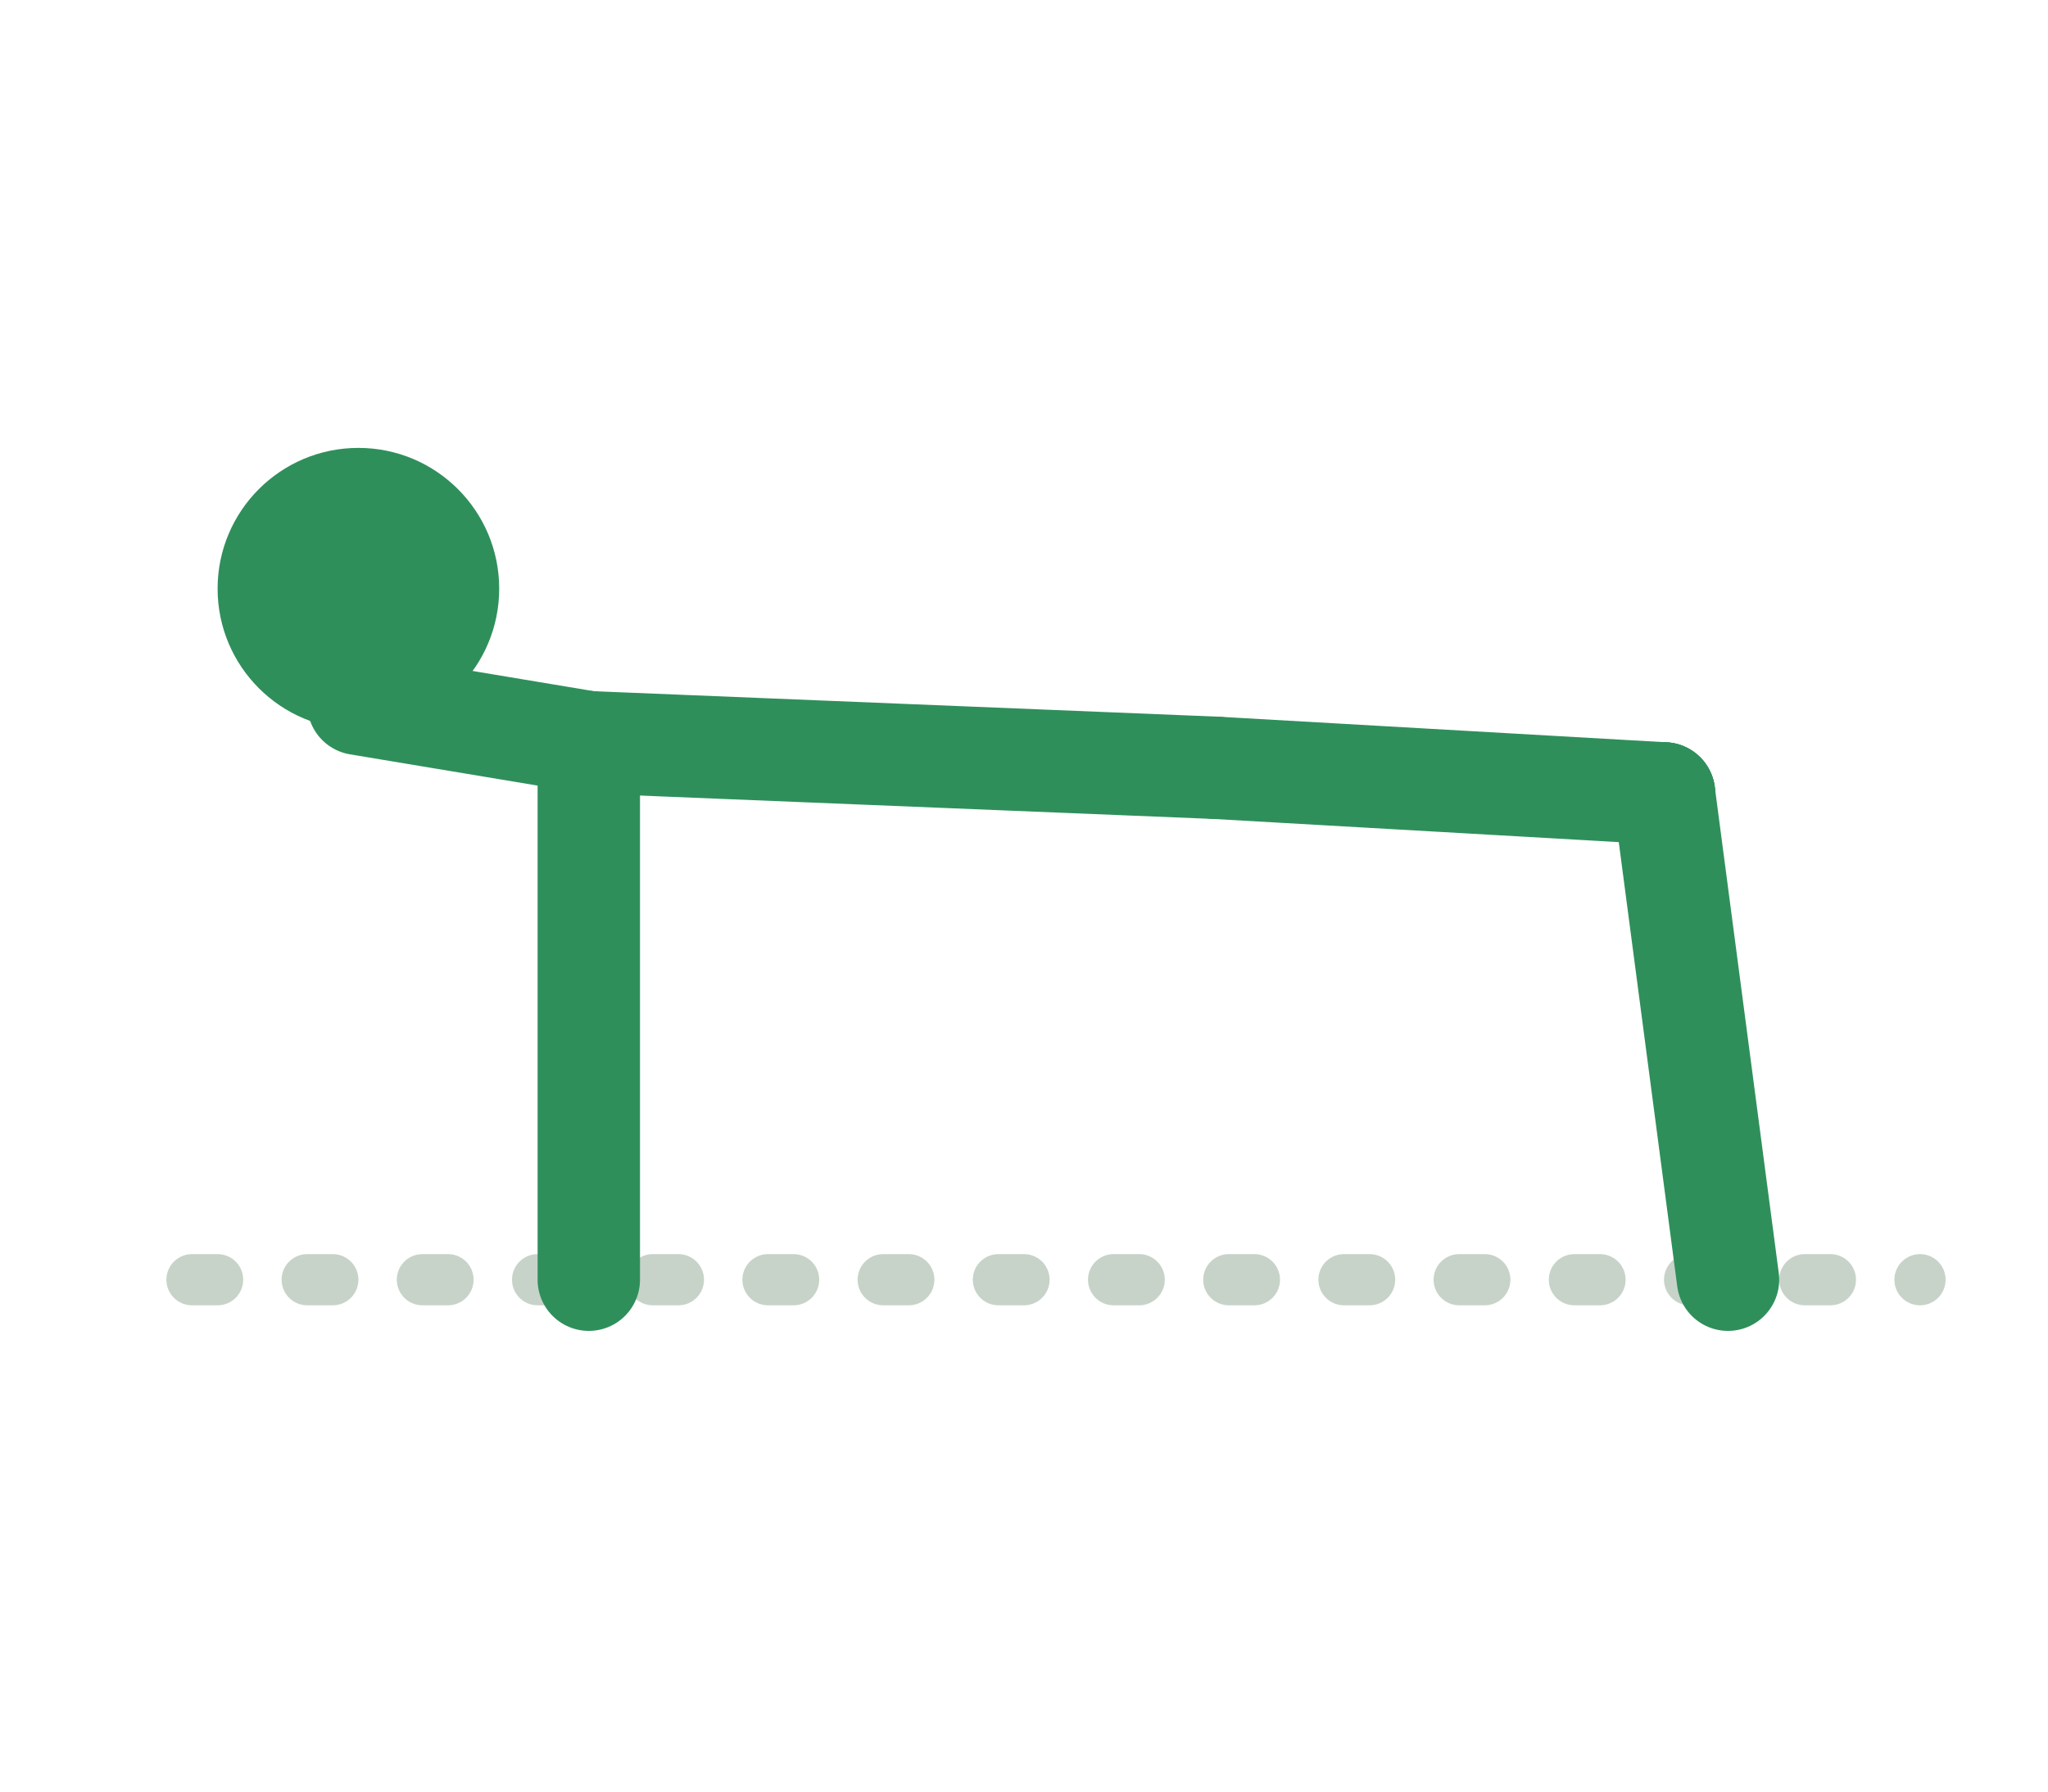
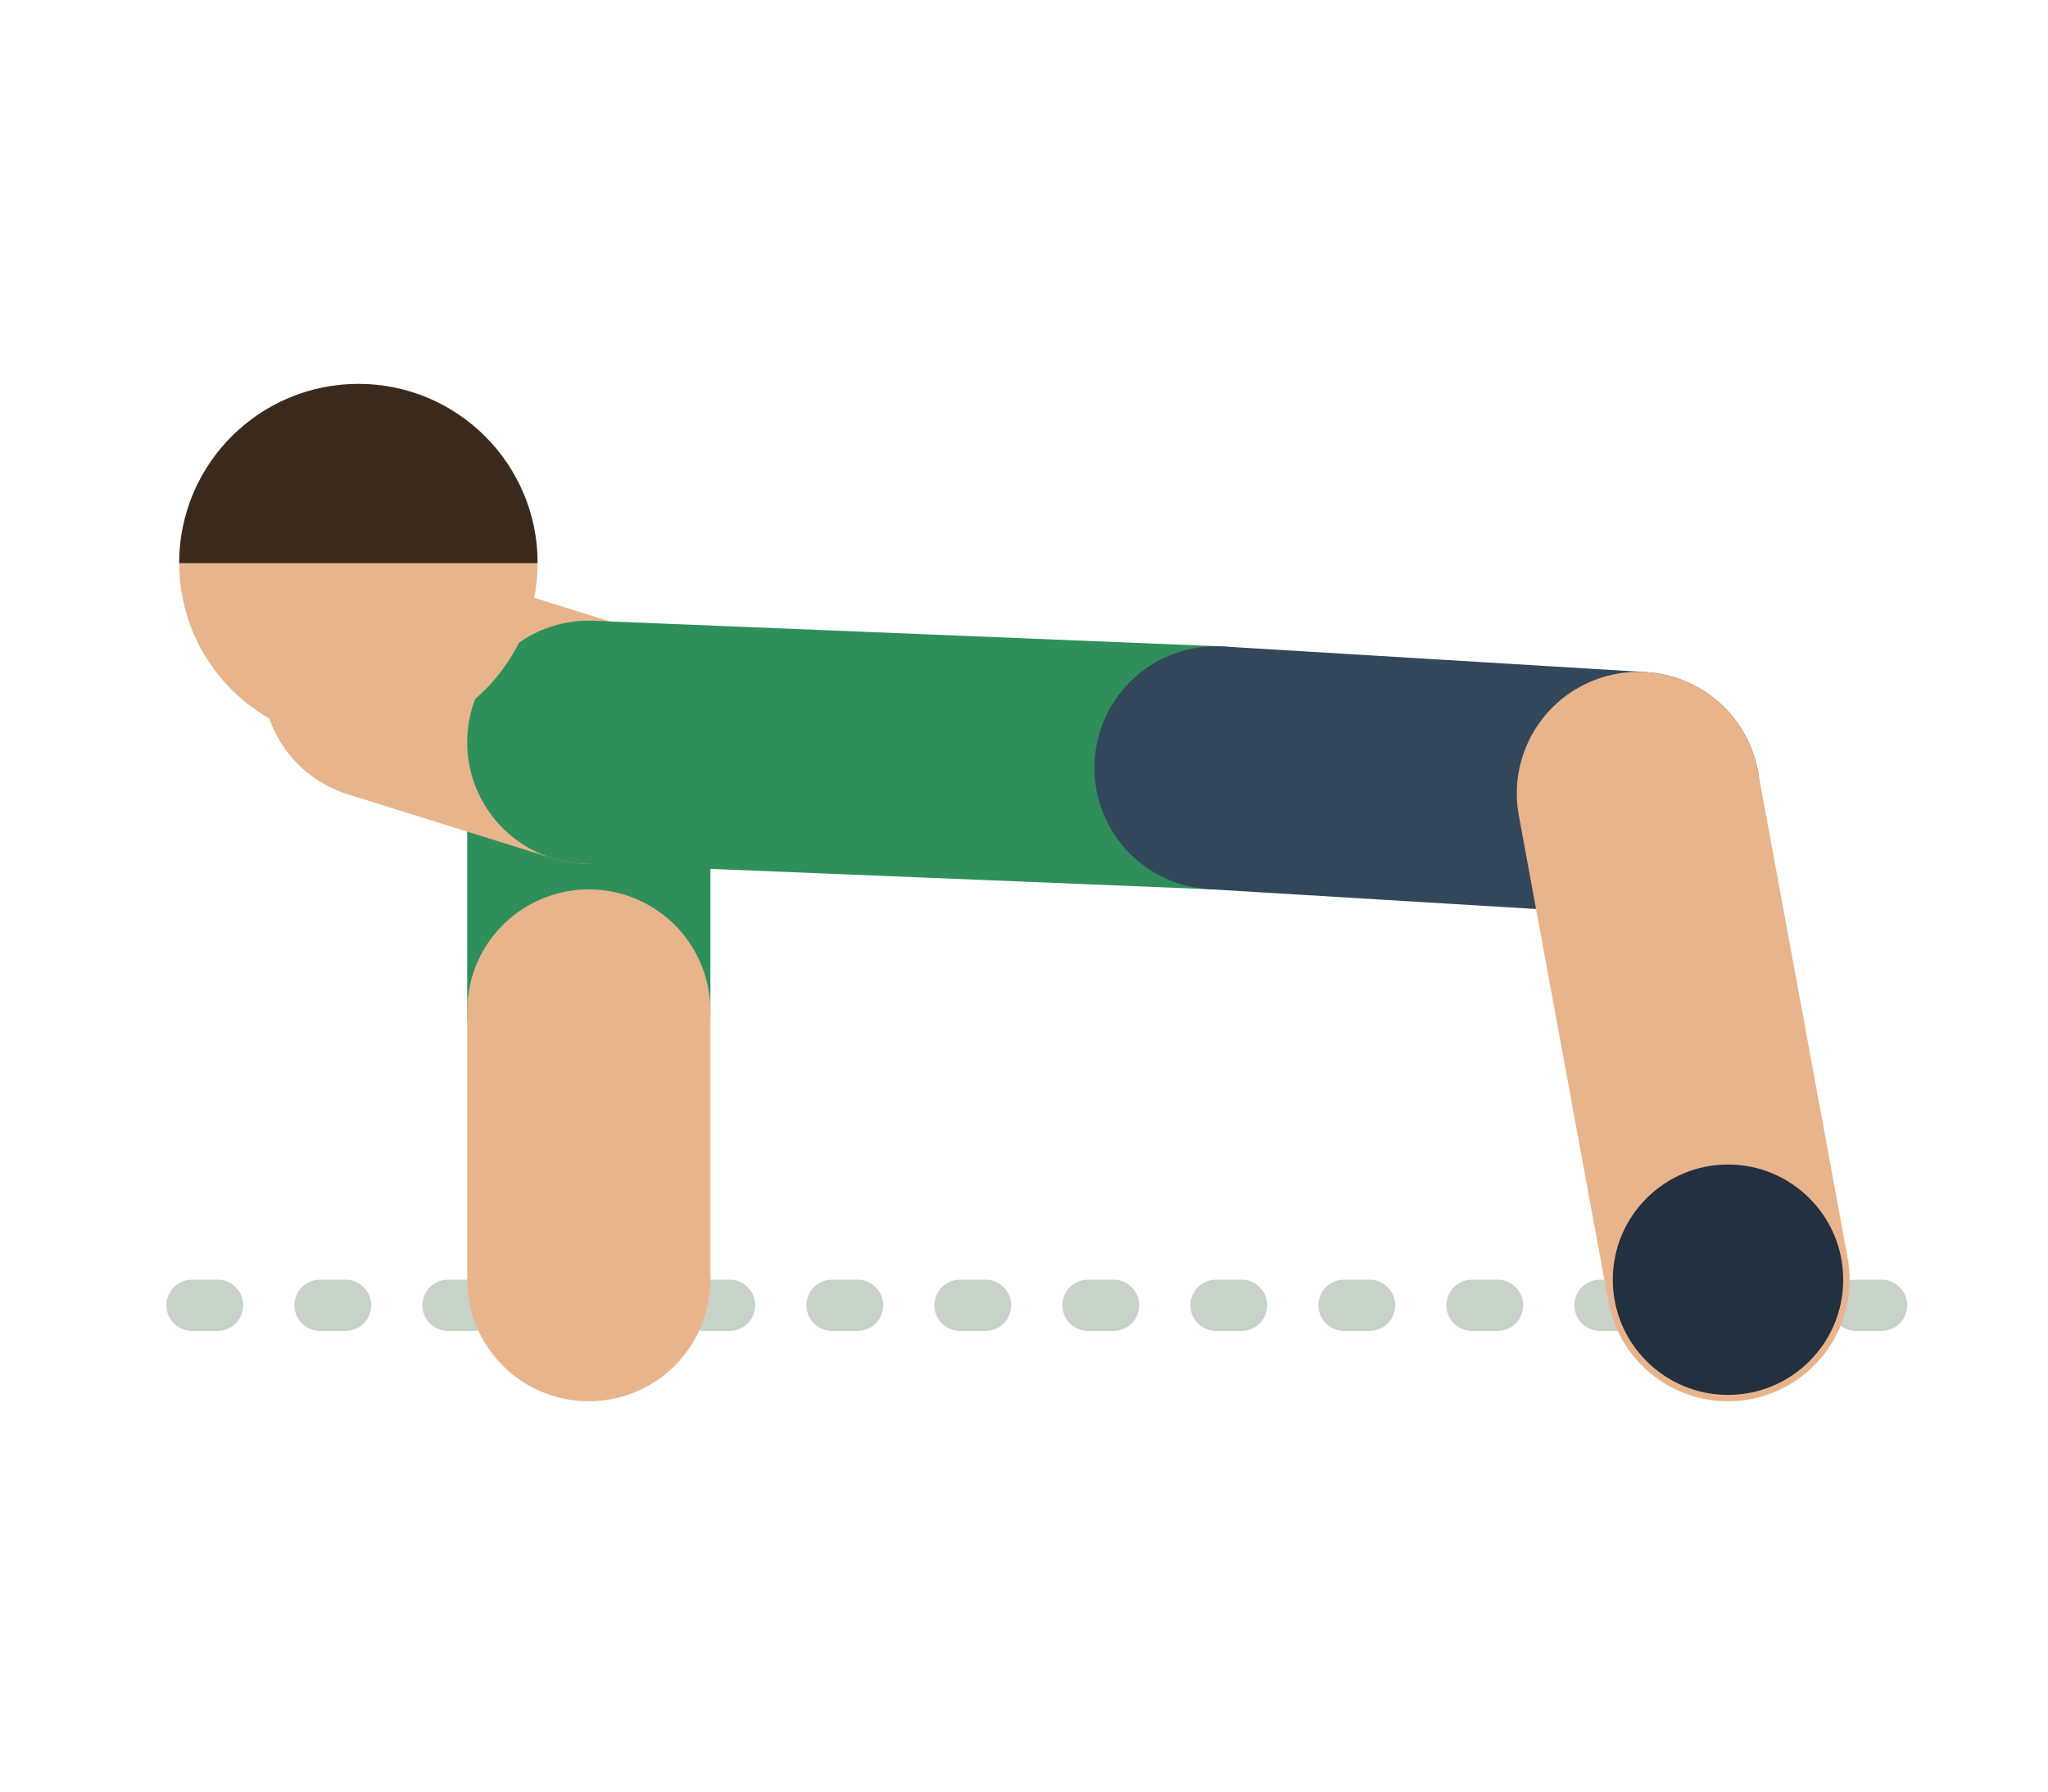
<svg xmlns="http://www.w3.org/2000/svg" viewBox="0 0 160 140">
-   <line x1="15" y1="100" x2="150" y2="100" stroke="#c7d3c9" stroke-width="4" stroke-dasharray="2 7" stroke-linecap="round" />
-   <path d="M46 58 L46 100" stroke="#2f8f5b" stroke-width="8" fill="none" stroke-linecap="round" stroke-linejoin="round" />
-   <path d="M28 55 L46 58 L95 60 L130 62" stroke="#2f8f5b" stroke-width="8" fill="none" stroke-linecap="round" stroke-linejoin="round" />
-   <path d="M130 62 L135 100" stroke="#2f8f5b" stroke-width="8" fill="none" stroke-linecap="round" stroke-linejoin="round" />
-   <circle cx="28" cy="46" r="11" fill="#2f8f5b" />
-   <circle cx="46" cy="58" r="4" fill="#2f8f5b" />
-   <circle cx="95" cy="60" r="4" fill="#2f8f5b" />
-   <circle cx="130" cy="62" r="4" fill="#2f8f5b" />
+   <line x1="15" y1="102" x2="150" y2="102" stroke="#c7d3c9" stroke-width="4" stroke-dasharray="2 8" stroke-linecap="round" />
+   <path d="M46 58 L46 79" stroke="#2f8f5b" stroke-width="19" fill="none" stroke-linecap="round" stroke-linejoin="round" />
+   <path d="M46 79 L46 100" stroke="#e8b48c" stroke-width="19" fill="none" stroke-linecap="round" stroke-linejoin="round" />
+   <path d="M30 53 L46 58" stroke="#e8b48c" stroke-width="19" fill="none" stroke-linecap="round" stroke-linejoin="round" />
+   <path d="M46 58 L95 60" stroke="#2f8f5b" stroke-width="19" fill="none" stroke-linecap="round" stroke-linejoin="round" />
+   <path d="M95 60 L128 62" stroke="#33475b" stroke-width="19" fill="none" stroke-linecap="round" stroke-linejoin="round" />
+   <path d="M128 62 L135 100" stroke="#e8b48c" stroke-width="19" fill="none" stroke-linecap="round" stroke-linejoin="round" />
+   <circle cx="46" cy="100" r="8" fill="#e8b48c" />
+   <circle cx="135" cy="100" r="9" fill="#22303f" />
+   <circle cx="28" cy="44" r="14" fill="#e8b48c" />
+   <path d="M14 44 A14 14 0 0 1 42 44 Z" fill="#3a2a1e" />
</svg>
